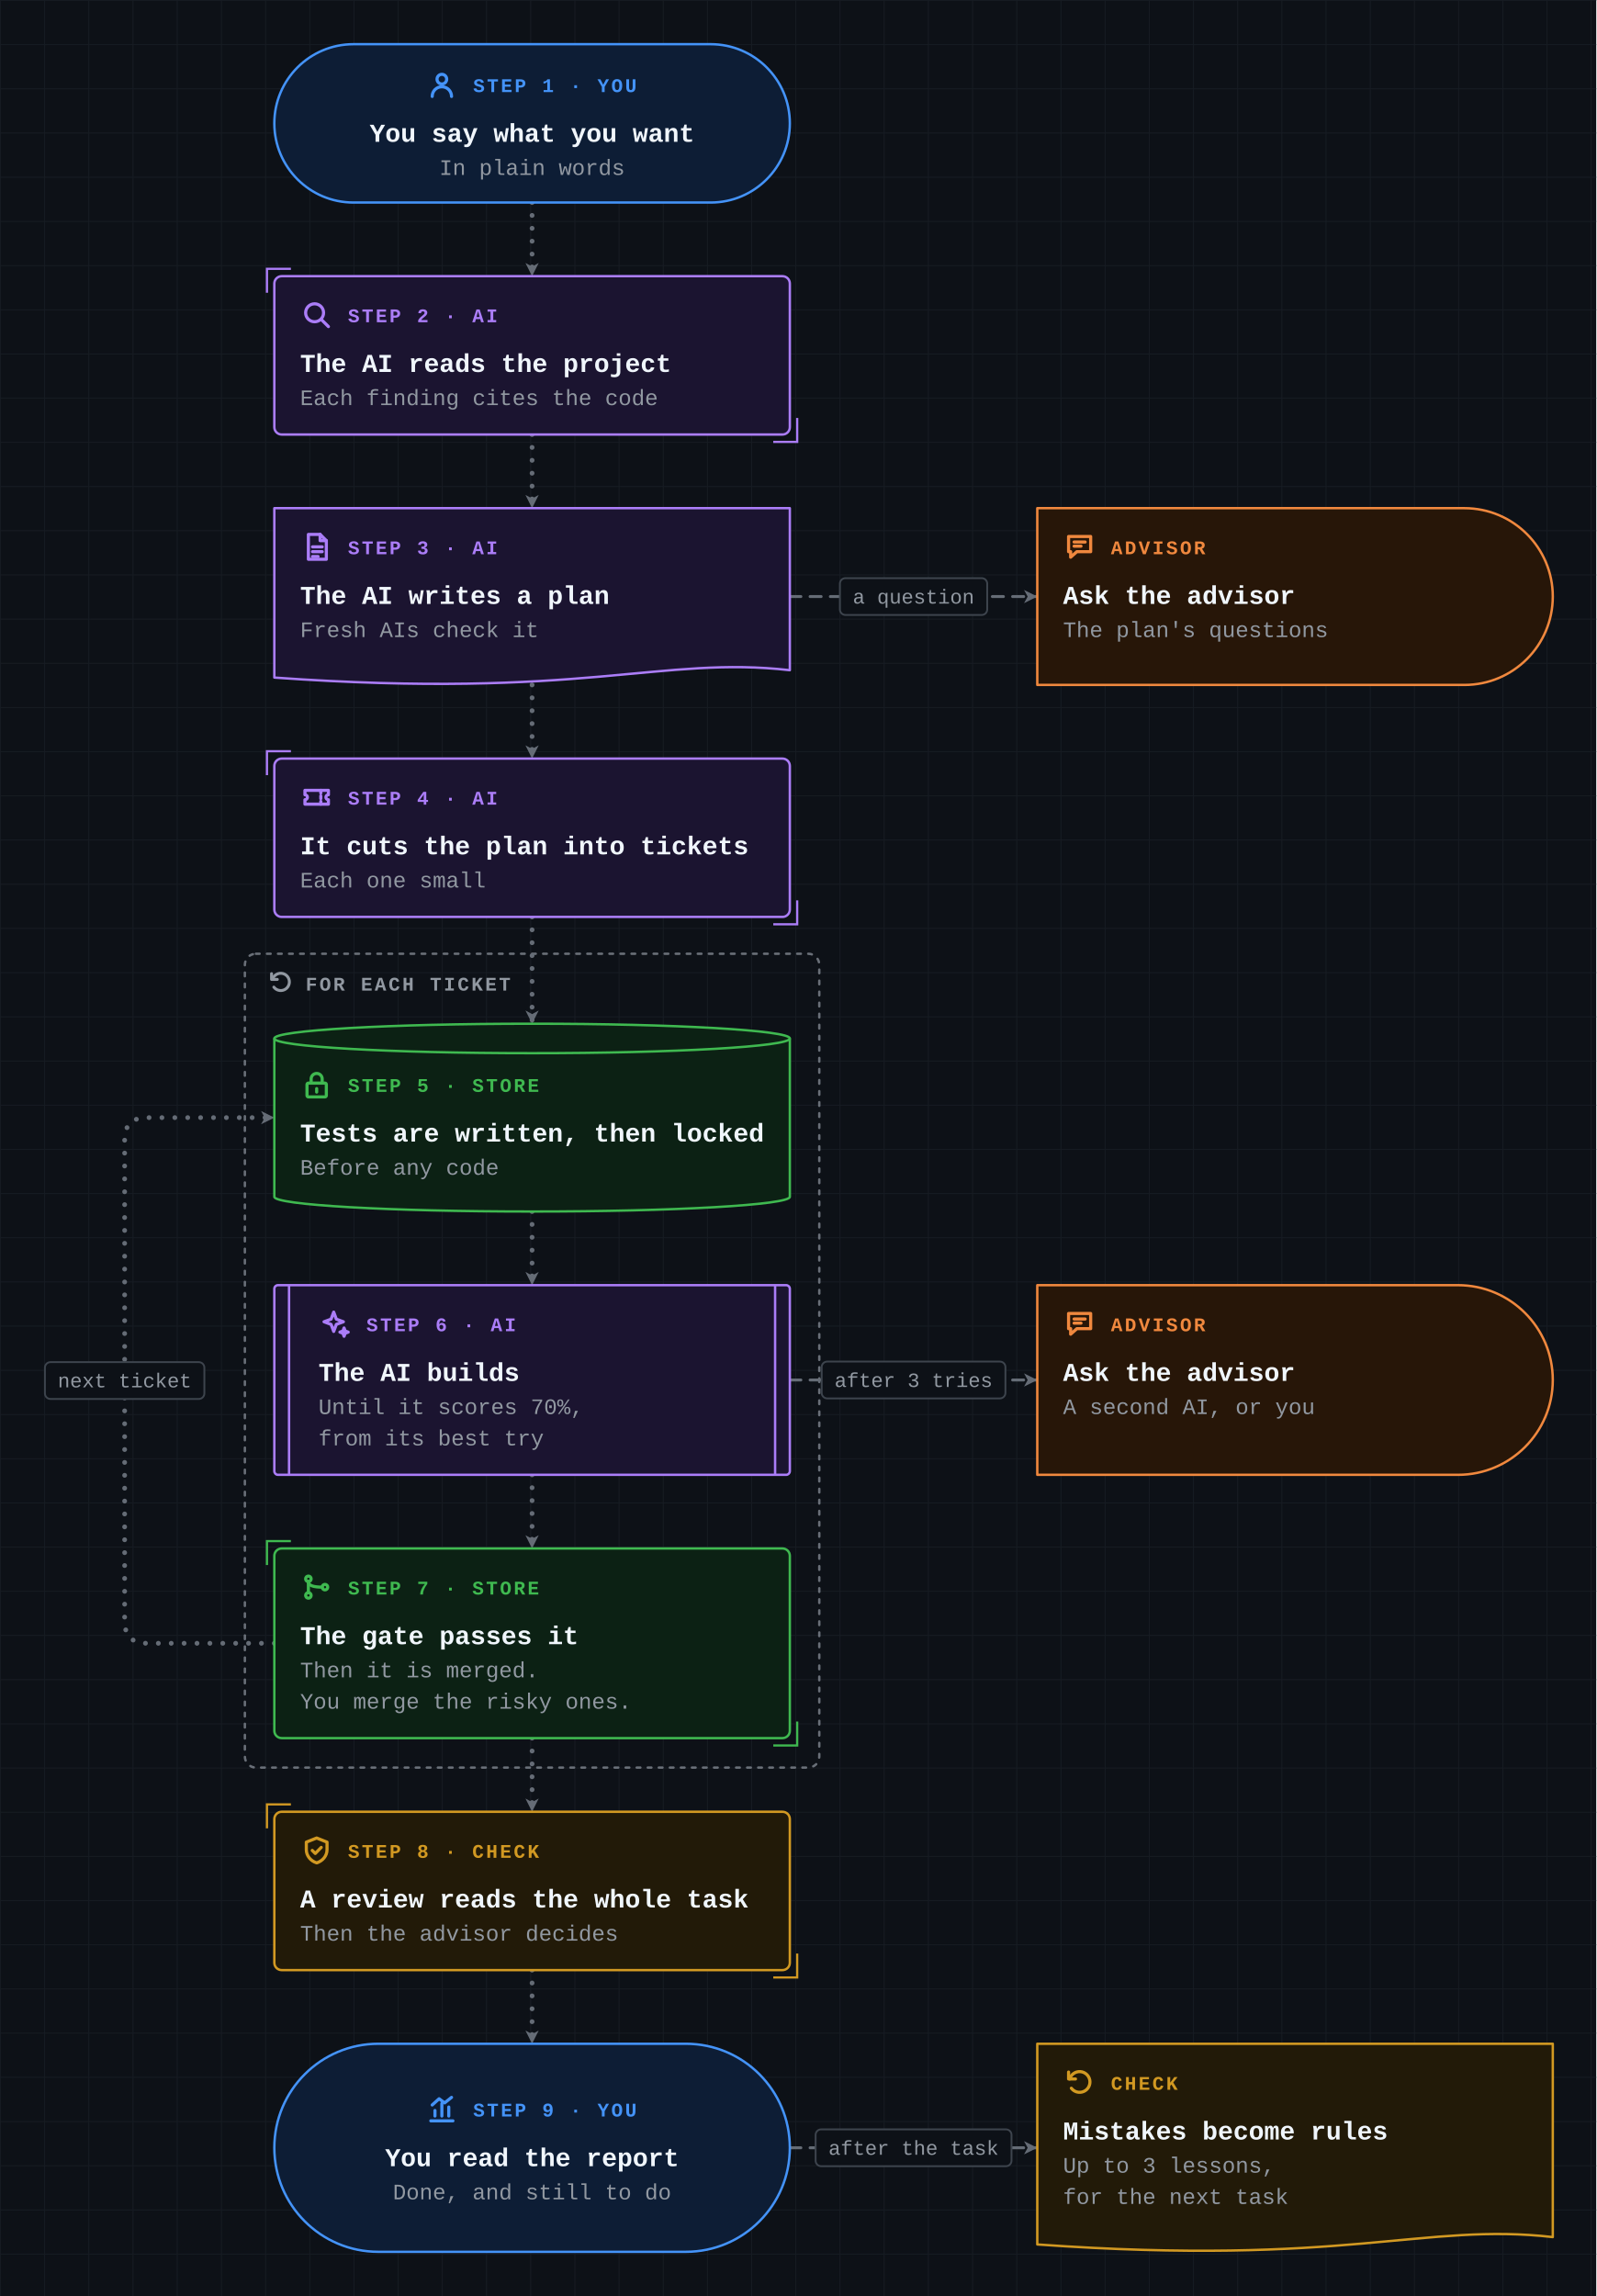
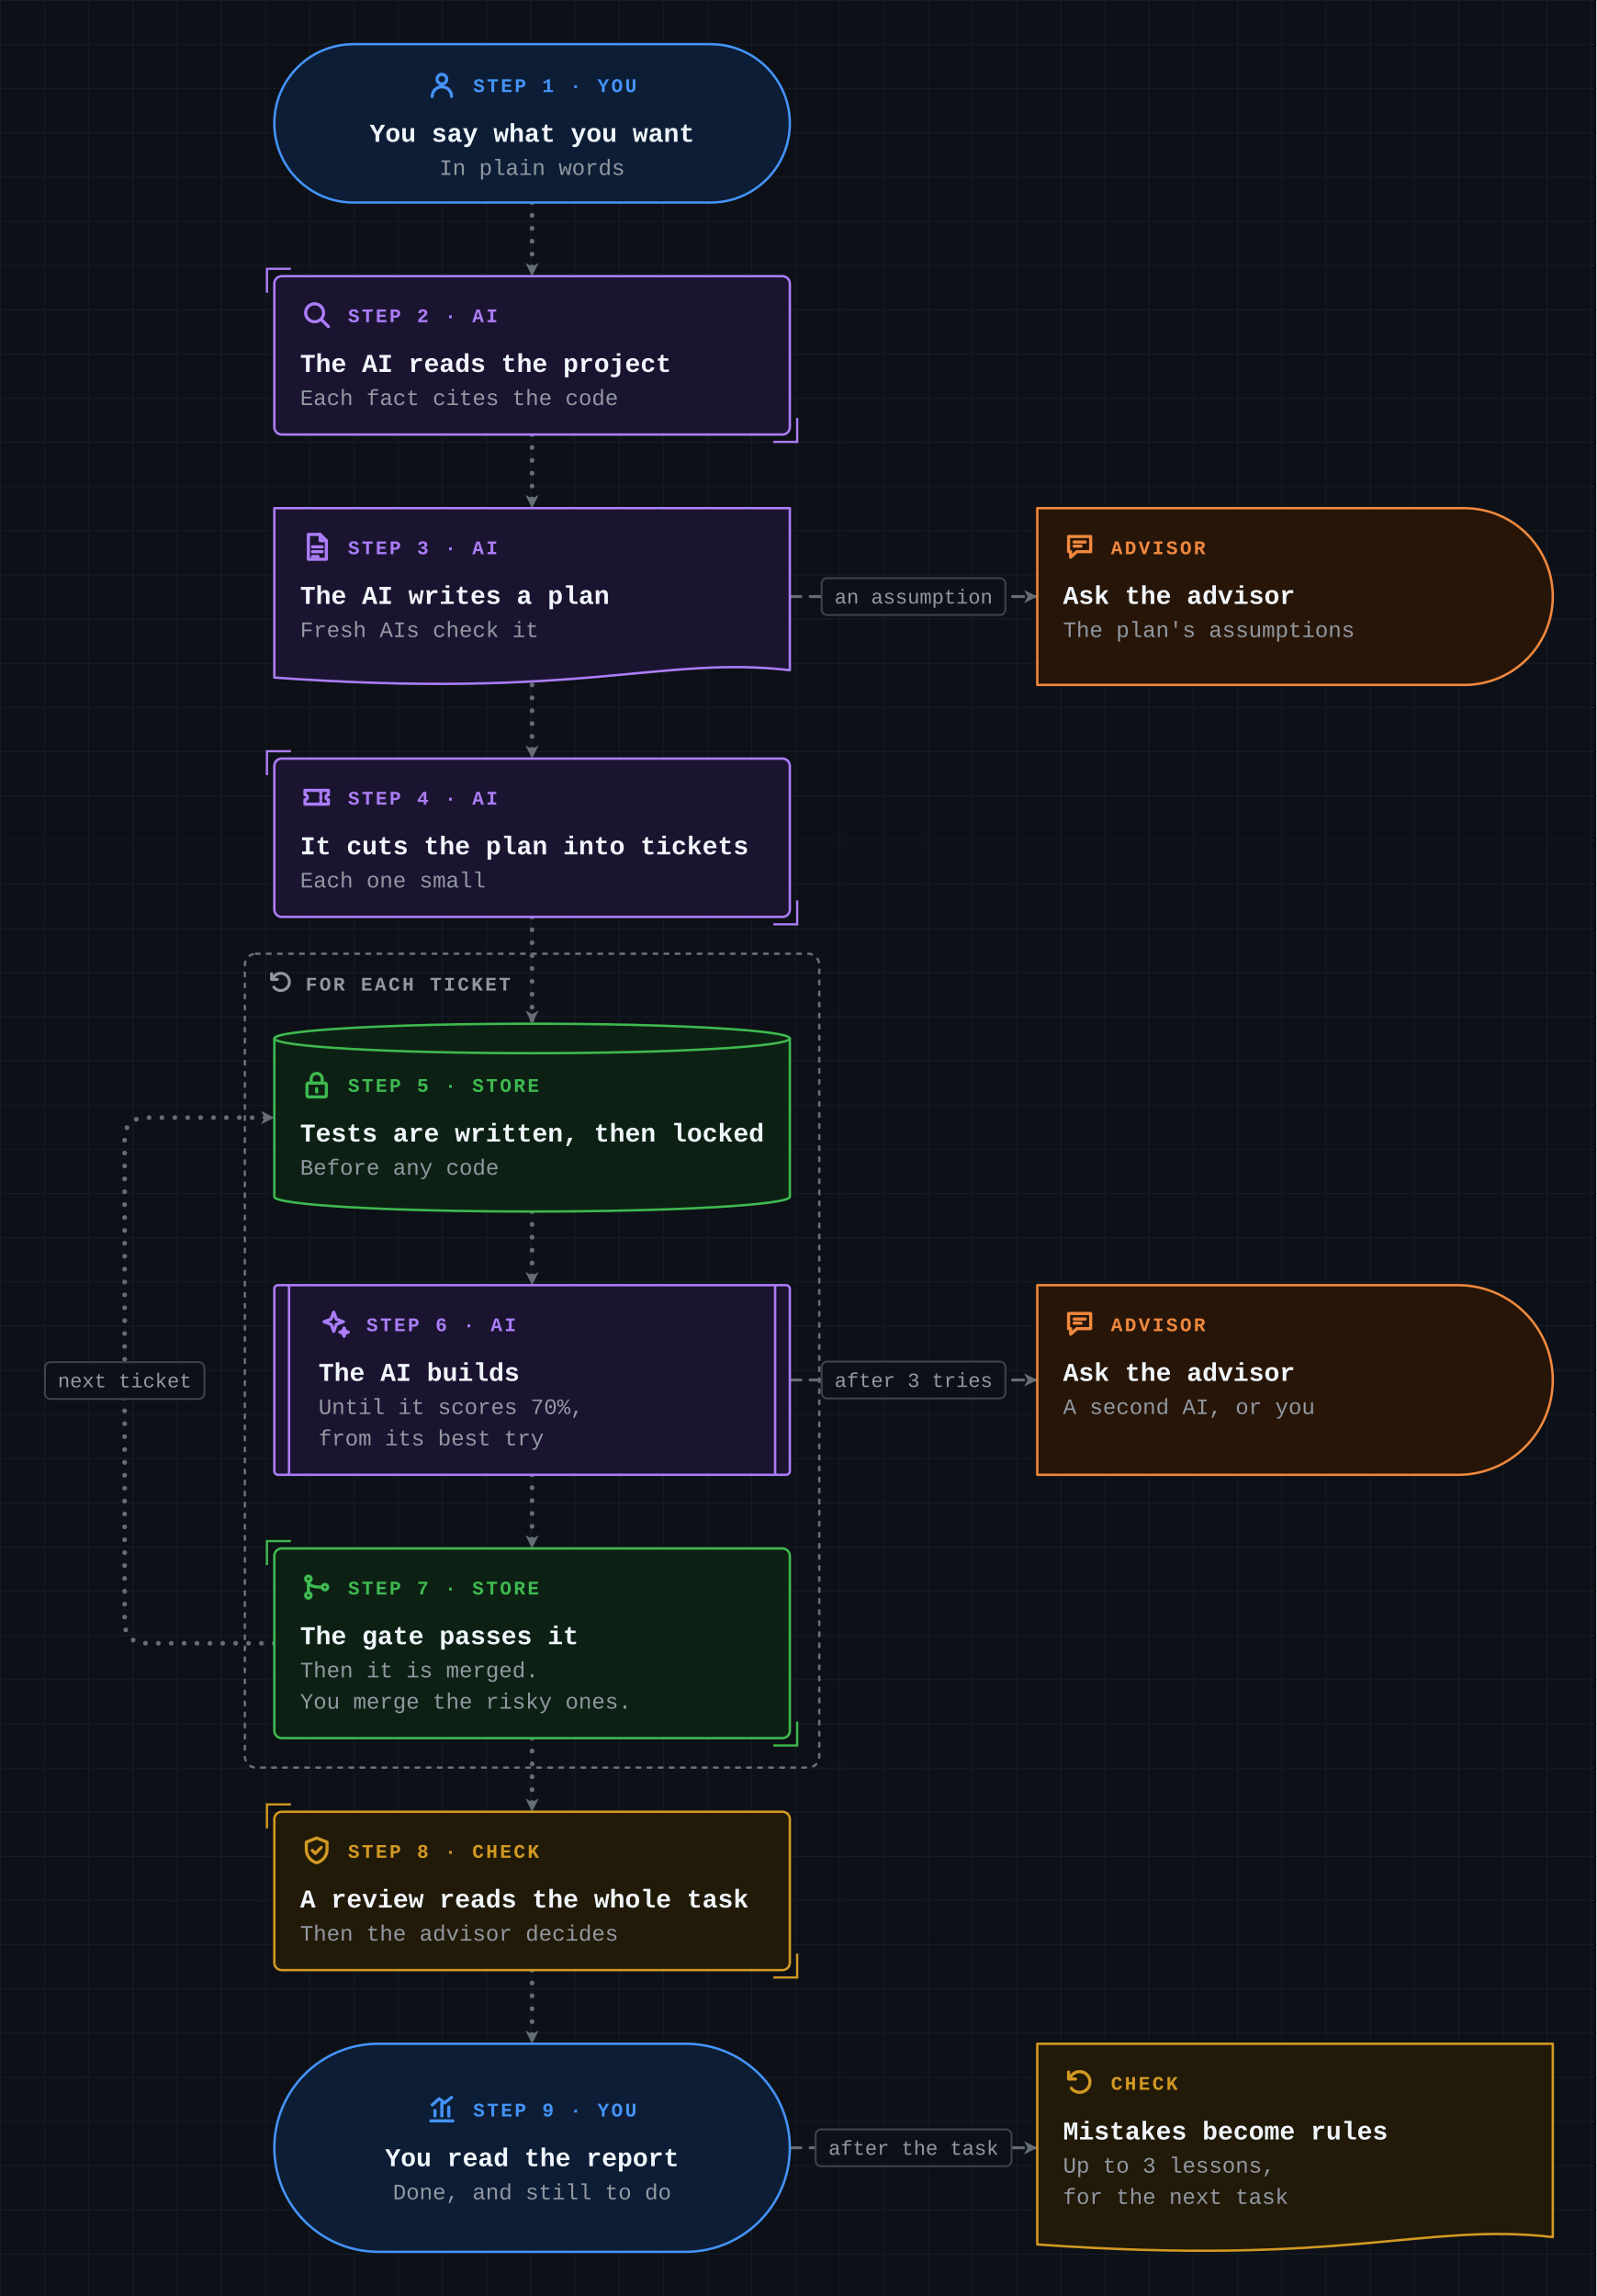
<svg xmlns="http://www.w3.org/2000/svg" viewBox="-149 -24 867 1247" width="867" height="1247" role="img" aria-labelledby="title desc" font-family="ui-monospace, SFMono-Regular, 'JetBrains Mono', 'Cascadia Mono', Menlo, Consolas, 'Liberation Mono', monospace">
  <defs>
    <marker id="arrow-plain" viewBox="0 0 10 10" refX="9" refY="5" markerWidth="9" markerHeight="9" markerUnits="userSpaceOnUse" orient="auto-start-reverse">
      <path d="M1,1 L9,5 L1,9 L3.2,5 z" fill="#656c76" />
    </marker>
    <marker id="arrow-fail" viewBox="0 0 10 10" refX="9" refY="5" markerWidth="9" markerHeight="9" markerUnits="userSpaceOnUse" orient="auto-start-reverse">
      <path d="M1,1 L9,5 L1,9 L3.2,5 z" fill="#f85149" />
    </marker>
    <marker id="arrow-pass" viewBox="0 0 10 10" refX="9" refY="5" markerWidth="9" markerHeight="9" markerUnits="userSpaceOnUse" orient="auto-start-reverse">
      <path d="M1,1 L9,5 L1,9 L3.2,5 z" fill="#3fb950" />
    </marker>
    <pattern id="grid" x="-149" y="-24" width="24" height="24" patternUnits="userSpaceOnUse">
      <path d="M24 0H0V24" fill="none" stroke="#161b22" stroke-width="1" />
    </pattern>
  </defs>
  <style>.main{stroke-width:2.6;stroke-dasharray:0 7;animation:flow 0.8s linear infinite}.side{stroke-width:1.6;stroke-dasharray:6 5;animation:side 1.6s linear infinite}@keyframes flow{to{stroke-dashoffset:-7}}@keyframes side{to{stroke-dashoffset:-11}}@media (prefers-reduced-motion:reduce){.main,.side{animation:none}.ticket{display:none}}</style>
  <rect x="-149" y="-24" width="867" height="1247" fill="#0d1117" />
  <rect x="-149" y="-24" width="867" height="1247" fill="url(#grid)" />
  <rect x="-16.0" y="494.0" width="312.0" height="442.0" rx="6" fill="none" stroke="#9198a1" stroke-opacity="0.7" stroke-width="1.3" stroke-dasharray="2 4" stroke-linecap="round" />
  <g transform="translate(-4.0,502.0) scale(0.625)" fill="none" stroke="#9198a1" stroke-width="2.56" stroke-linecap="round" stroke-linejoin="round">
    <path d="M4 4.5v5h5" />
    <path d="M4.8 9.5A7.5 7.5 0 1 1 6 16.2" />
  </g>
  <text x="17.0" y="514.0" font-size="10.5" font-weight="700" letter-spacing="1.2" fill="#9198a1">FOR EACH TICKET</text>
  <path class="main" d="M140.0,86.0 L140.0,126.0" fill="none" stroke="#656c76" stroke-linecap="round" stroke-linejoin="round" marker-end="url(#arrow-plain)" />
  <path class="main" d="M140.0,212.0 L140.0,252.0" fill="none" stroke="#656c76" stroke-linecap="round" stroke-linejoin="round" marker-end="url(#arrow-plain)" />
  <path class="main" d="M140.0,348.0 L140.0,388.0" fill="none" stroke="#656c76" stroke-linecap="round" stroke-linejoin="round" marker-end="url(#arrow-plain)" />
  <path class="main" d="M140.0,474.0 L140.0,532.0" fill="none" stroke="#656c76" stroke-linecap="round" stroke-linejoin="round" marker-end="url(#arrow-plain)" />
  <path class="main" d="M140.0,634.0 L140.0,674.0" fill="none" stroke="#656c76" stroke-linecap="round" stroke-linejoin="round" marker-end="url(#arrow-plain)" />
  <path class="main" d="M140.0,777.0 L140.0,817.0" fill="none" stroke="#656c76" stroke-linecap="round" stroke-linejoin="round" marker-end="url(#arrow-plain)" />
  <path class="main" d="M140.0,920.0 L140.0,960.0" fill="none" stroke="#656c76" stroke-linecap="round" stroke-linejoin="round" marker-end="url(#arrow-plain)" />
  <path class="main" d="M140.0,1046.0 L140.0,1086.0" fill="none" stroke="#656c76" stroke-linecap="round" stroke-linejoin="round" marker-end="url(#arrow-plain)" />
  <path class="main" d="M0.0,868.5 L-69.3,868.5 Q-81.3,868.5 -81.3,856.5 L-81.3,595.0 Q-81.3,583.0 -69.3,583.0 L0.0,583.0" fill="none" stroke="#656c76" stroke-linecap="round" stroke-linejoin="round" marker-end="url(#arrow-plain)" />
  <path class="side" d="M280.0,300.0 L414.4,300.0" fill="none" stroke="#656c76" stroke-linecap="round" stroke-linejoin="round" marker-end="url(#arrow-plain)" />
  <path class="side" d="M280.0,725.5 L414.4,725.5" fill="none" stroke="#656c76" stroke-linecap="round" stroke-linejoin="round" marker-end="url(#arrow-plain)" />
  <path class="side" d="M280.0,1142.5 L414.4,1142.5" fill="none" stroke="#656c76" stroke-linecap="round" stroke-linejoin="round" marker-end="url(#arrow-plain)" />
  <rect x="0.0" y="0.0" width="280.0" height="86.0" rx="43.0" fill="#0d1d35" stroke="#4493f8" stroke-width="1.3" stroke-linejoin="round" />
  <g transform="translate(82.0,13.0) scale(0.75)" fill="none" stroke="#4493f8" stroke-width="2.27" stroke-linecap="round" stroke-linejoin="round">
    <path d="M12 4.5a3.5 3.5 0 1 0 0 7a3.5 3.5 0 1 0 0-7z" />
    <path d="M5 20.5c0-3.9 3.1-7 7-7s7 3.1 7 7" />
  </g>
  <text x="108.0" y="26.0" font-size="10.5" font-weight="700" letter-spacing="1.2" fill="#4493f8">STEP 1 · YOU</text>
  <text x="140.0" y="53.0" text-anchor="middle" font-size="14" font-weight="700" fill="#f0f6fc">You say what you want</text>
  <text x="140.0" y="71.0" text-anchor="middle" font-size="12" fill="#9198a1">In plain words</text>
  <rect x="0.0" y="126.0" width="280.0" height="86.0" rx="4" fill="#1b1430" stroke="#ab7df8" stroke-width="1.3" stroke-linejoin="round" />
  <path d="M9.0,122.0 H-4.0 V135.0" fill="none" stroke="#ab7df8" stroke-width="1.2" />
  <path d="M271.0,216.0 H284.0 V203.0" fill="none" stroke="#ab7df8" stroke-width="1.2" />
  <g transform="translate(14.0,138.0) scale(0.75)" fill="none" stroke="#ab7df8" stroke-width="2.27" stroke-linecap="round" stroke-linejoin="round">
    <path d="M10.5 4a6.5 6.5 0 1 0 0 13a6.5 6.5 0 1 0 0-13z" />
    <path d="M15.5 15.5l5 5" />
  </g>
  <text x="40.0" y="151.0" font-size="10.5" font-weight="700" letter-spacing="1.2" fill="#ab7df8">STEP 2 · AI</text>
  <text x="14.0" y="178.0" font-size="14" font-weight="700" fill="#f0f6fc">The AI reads the project</text>
-   <text x="14.0" y="196.0" font-size="12" fill="#9198a1">Each finding cites the code</text>
+   <text x="14.0" y="196.0" font-size="12" fill="#9198a1">Each fact cites the code</text>
  <path d="M0.0,252.0 H280.0 V340.0 C210.0,332.0 168.0,356.0 0.0,344.0 Z" fill="#1b1430" stroke="#ab7df8" stroke-width="1.3" stroke-linejoin="round" />
  <g transform="translate(14.0,264.0) scale(0.75)" fill="none" stroke="#ab7df8" stroke-width="2.27" stroke-linecap="round" stroke-linejoin="round">
    <path d="M6 3h8.5L19 7.5V21H6z" />
    <path d="M14.5 3v4.5H19" />
    <path d="M9 12h7M9 15.5h7M9 19h4" />
  </g>
  <text x="40.0" y="277.0" font-size="10.5" font-weight="700" letter-spacing="1.2" fill="#ab7df8">STEP 3 · AI</text>
  <text x="14.0" y="304.0" font-size="14" font-weight="700" fill="#f0f6fc">The AI writes a plan</text>
  <text x="14.0" y="322.0" font-size="12" fill="#9198a1">Fresh AIs check it</text>
  <rect x="0.0" y="388.0" width="280.0" height="86.0" rx="4" fill="#1b1430" stroke="#ab7df8" stroke-width="1.3" stroke-linejoin="round" />
  <path d="M9.0,384.0 H-4.0 V397.0" fill="none" stroke="#ab7df8" stroke-width="1.2" />
  <path d="M271.0,478.0 H284.0 V465.0" fill="none" stroke="#ab7df8" stroke-width="1.2" />
  <g transform="translate(14.0,400.0) scale(0.75)" fill="none" stroke="#ab7df8" stroke-width="2.27" stroke-linecap="round" stroke-linejoin="round">
    <path d="M3.5 7h17v3.2a1.8 1.8 0 0 0 0 3.6V17h-17v-3.2a1.8 1.8 0 0 0 0-3.6z" />
    <path d="M15 7v2M15 11v2M15 15v2" />
  </g>
  <text x="40.0" y="413.0" font-size="10.5" font-weight="700" letter-spacing="1.2" fill="#ab7df8">STEP 4 · AI</text>
  <text x="14.0" y="440.0" font-size="14" font-weight="700" fill="#f0f6fc">It cuts the plan into tickets</text>
  <text x="14.0" y="458.0" font-size="12" fill="#9198a1">Each one small</text>
  <path d="M0.0,540.0 A140.0,8 0 0 1 280.0,540.0 V626.0 A140.0,8 0 0 1 0.0,626.0 Z" fill="#0c2114" stroke="#3fb950" stroke-width="1.3" stroke-linejoin="round" />
  <path d="M0.0,540.0 A140.0,8 0 0 0 280.0,540.0" fill="none" stroke="#3fb950" stroke-width="1.3" />
  <g transform="translate(14.0,556.0) scale(0.75)" fill="none" stroke="#3fb950" stroke-width="2.27" stroke-linecap="round" stroke-linejoin="round">
    <path d="M6 11h12a1 1 0 0 1 1 1v8a1 1 0 0 1-1 1H6a1 1 0 0 1-1-1v-8a1 1 0 0 1 1-1z" />
    <path d="M8 11V8a4 4 0 0 1 8 0v3" />
    <path d="M12 15v2.5" />
  </g>
  <text x="40.0" y="569.0" font-size="10.5" font-weight="700" letter-spacing="1.2" fill="#3fb950">STEP 5 · STORE</text>
  <text x="14.0" y="596.0" font-size="14" font-weight="700" fill="#f0f6fc">Tests are written, then locked</text>
  <text x="14.0" y="614.0" font-size="12" fill="#9198a1">Before any code</text>
  <rect x="0.0" y="674.0" width="280.0" height="103.0" rx="2" fill="#1b1430" stroke="#ab7df8" stroke-width="1.3" stroke-linejoin="round" />
  <path d="M8.0,674.0 V777.0 M272.0,674.0 V777.0" stroke="#ab7df8" stroke-width="1.3" />
  <g transform="translate(24.0,686.0) scale(0.75)" fill="none" stroke="#ab7df8" stroke-width="2.27" stroke-linecap="round" stroke-linejoin="round">
    <path d="M11 3.5l1.9 5.1L18 10.5l-5.1 1.9L11 17.5l-1.9-5.1L4 10.5l5.1-1.9z" />
    <path d="M18.5 15l.8 2.2l2.2.8l-2.2.8l-.8 2.2l-.8-2.2l-2.2-.8l2.2-.8z" />
  </g>
  <text x="50.0" y="699.0" font-size="10.5" font-weight="700" letter-spacing="1.2" fill="#ab7df8">STEP 6 · AI</text>
  <text x="24.0" y="726.0" font-size="14" font-weight="700" fill="#f0f6fc">The AI builds</text>
  <text x="24.0" y="744.0" font-size="12" fill="#9198a1">Until it scores 70%,</text>
  <text x="24.0" y="761.0" font-size="12" fill="#9198a1">from its best try</text>
  <rect x="0.0" y="817.0" width="280.0" height="103.0" rx="4" fill="#0c2114" stroke="#3fb950" stroke-width="1.3" stroke-linejoin="round" />
  <path d="M9.0,813.0 H-4.0 V826.0" fill="none" stroke="#3fb950" stroke-width="1.2" />
  <path d="M271.0,924.0 H284.0 V911.0" fill="none" stroke="#3fb950" stroke-width="1.2" />
  <g transform="translate(14.0,829.0) scale(0.75)" fill="none" stroke="#3fb950" stroke-width="2.27" stroke-linecap="round" stroke-linejoin="round">
    <path d="M6 4a2 2 0 1 0 0 4a2 2 0 1 0 0-4z" />
    <path d="M6 16a2 2 0 1 0 0 4a2 2 0 1 0 0-4z" />
    <path d="M18 10a2 2 0 1 0 0 4a2 2 0 1 0 0-4z" />
    <path d="M6 8v8" />
    <path d="M6 8c0 3 4 4 10 4" />
  </g>
  <text x="40.0" y="842.0" font-size="10.5" font-weight="700" letter-spacing="1.2" fill="#3fb950">STEP 7 · STORE</text>
  <text x="14.0" y="869.0" font-size="14" font-weight="700" fill="#f0f6fc">The gate passes it</text>
  <text x="14.0" y="887.0" font-size="12" fill="#9198a1">Then it is merged.</text>
  <text x="14.0" y="904.0" font-size="12" fill="#9198a1">You merge the risky ones.</text>
  <rect x="0.0" y="960.0" width="280.0" height="86.0" rx="4" fill="#221a08" stroke="#d29922" stroke-width="1.3" stroke-linejoin="round" />
  <path d="M9.0,956.0 H-4.0 V969.0" fill="none" stroke="#d29922" stroke-width="1.2" />
  <path d="M271.0,1050.0 H284.0 V1037.0" fill="none" stroke="#d29922" stroke-width="1.2" />
  <g transform="translate(14.0,972.0) scale(0.75)" fill="none" stroke="#d29922" stroke-width="2.27" stroke-linecap="round" stroke-linejoin="round">
    <path d="M12 3l7.5 3v5.5c0 4.4-3.2 8.2-7.5 9.5c-4.3-1.3-7.5-5.1-7.5-9.5V6z" />
    <path d="M8.8 12l2.2 2.2l4.3-4.4" />
  </g>
  <text x="40.0" y="985.0" font-size="10.5" font-weight="700" letter-spacing="1.2" fill="#d29922">STEP 8 · CHECK</text>
  <text x="14.0" y="1012.0" font-size="14" font-weight="700" fill="#f0f6fc">A review reads the whole task</text>
  <text x="14.0" y="1030.0" font-size="12" fill="#9198a1">Then the advisor decides</text>
  <rect x="0.0" y="1086.0" width="280.0" height="113.0" rx="56.5" fill="#0d1d35" stroke="#4493f8" stroke-width="1.3" stroke-linejoin="round" />
  <g transform="translate(82.0,1112.5) scale(0.75)" fill="none" stroke="#4493f8" stroke-width="2.27" stroke-linecap="round" stroke-linejoin="round">
    <path d="M4 20.5h16" />
    <path d="M7 17v-4M12 17V8M17 17v-6.5" />
    <path d="M5 9l5-4.5l4 3l5-4" />
  </g>
  <text x="108.0" y="1125.5" font-size="10.5" font-weight="700" letter-spacing="1.2" fill="#4493f8">STEP 9 · YOU</text>
  <text x="140.0" y="1152.5" text-anchor="middle" font-size="14" font-weight="700" fill="#f0f6fc">You read the report</text>
  <text x="140.0" y="1170.5" text-anchor="middle" font-size="12" fill="#9198a1">Done, and still to do</text>
  <path d="M414.4,252.0 H646.4 A48.0,48.0 0 0 1 646.4,348.0 H414.4 Z" fill="#271608" stroke="#f0883e" stroke-width="1.3" stroke-linejoin="round" />
  <g transform="translate(428.4,264.0) scale(0.75)" fill="none" stroke="#f0883e" stroke-width="2.27" stroke-linecap="round" stroke-linejoin="round">
    <path d="M4 4.5h16v11H10l-4.5 4v-4H4z" />
    <path d="M8 8.5h8M8 11.5h5" />
  </g>
  <text x="454.4" y="277.0" font-size="10.5" font-weight="700" letter-spacing="1.2" fill="#f0883e">ADVISOR</text>
  <text x="428.4" y="304.0" font-size="14" font-weight="700" fill="#f0f6fc">Ask the advisor</text>
-   <text x="428.4" y="322.0" font-size="12" fill="#9198a1">The plan's questions</text>
+   <text x="428.4" y="322.0" font-size="12" fill="#9198a1">The plan's assumptions</text>
  <path d="M414.4,674.0 H642.9 A51.5,51.5 0 0 1 642.9,777.0 H414.4 Z" fill="#271608" stroke="#f0883e" stroke-width="1.3" stroke-linejoin="round" />
  <g transform="translate(428.4,686.0) scale(0.75)" fill="none" stroke="#f0883e" stroke-width="2.27" stroke-linecap="round" stroke-linejoin="round">
    <path d="M4 4.5h16v11H10l-4.5 4v-4H4z" />
    <path d="M8 8.5h8M8 11.5h5" />
  </g>
  <text x="454.4" y="699.0" font-size="10.5" font-weight="700" letter-spacing="1.2" fill="#f0883e">ADVISOR</text>
  <text x="428.4" y="726.0" font-size="14" font-weight="700" fill="#f0f6fc">Ask the advisor</text>
  <text x="428.4" y="744.0" font-size="12" fill="#9198a1">A second AI, or you</text>
  <path d="M414.4,1086.0 H694.4 V1191.0 C624.4,1183.0 582.4,1207.0 414.4,1195.0 Z" fill="#221a08" stroke="#d29922" stroke-width="1.3" stroke-linejoin="round" />
  <g transform="translate(428.4,1098.0) scale(0.75)" fill="none" stroke="#d29922" stroke-width="2.27" stroke-linecap="round" stroke-linejoin="round">
    <path d="M4 4.5v5h5" />
    <path d="M4.8 9.5A7.5 7.5 0 1 1 6 16.2" />
  </g>
  <text x="454.4" y="1111.0" font-size="10.5" font-weight="700" letter-spacing="1.2" fill="#d29922">CHECK</text>
  <text x="428.4" y="1138.0" font-size="14" font-weight="700" fill="#f0f6fc">Mistakes become rules</text>
  <text x="428.4" y="1156.0" font-size="12" fill="#9198a1">Up to 3 lessons,</text>
  <text x="428.4" y="1173.0" font-size="12" fill="#9198a1">for the next task</text>
  <rect x="-124.6" y="715.8" width="86.6" height="20" rx="3" fill="#0d1117" stroke="#3d444d" stroke-width="1" />
  <text x="-81.3" y="729.5" text-anchor="middle" font-size="11" fill="#9198a1">next ticket</text>
-   <rect x="307.2" y="290.0" width="80.0" height="20" rx="3" fill="#0d1117" stroke="#3d444d" stroke-width="1" />
-   <text x="347.2" y="303.8" text-anchor="middle" font-size="11" fill="#9198a1">a question</text>
+   <rect x="297.3" y="290.0" width="99.8" height="20" rx="3" fill="#0d1117" stroke="#3d444d" stroke-width="1" />
+   <text x="347.2" y="303.8" text-anchor="middle" font-size="11" fill="#9198a1">an assumption</text>
  <rect x="297.3" y="715.5" width="99.8" height="20" rx="3" fill="#0d1117" stroke="#3d444d" stroke-width="1" />
  <text x="347.2" y="729.3" text-anchor="middle" font-size="11" fill="#9198a1">after 3 tries</text>
  <rect x="294.0" y="1132.5" width="106.4" height="20" rx="3" fill="#0d1117" stroke="#3d444d" stroke-width="1" />
  <text x="347.2" y="1146.3" text-anchor="middle" font-size="11" fill="#9198a1">after the task</text>
</svg>
